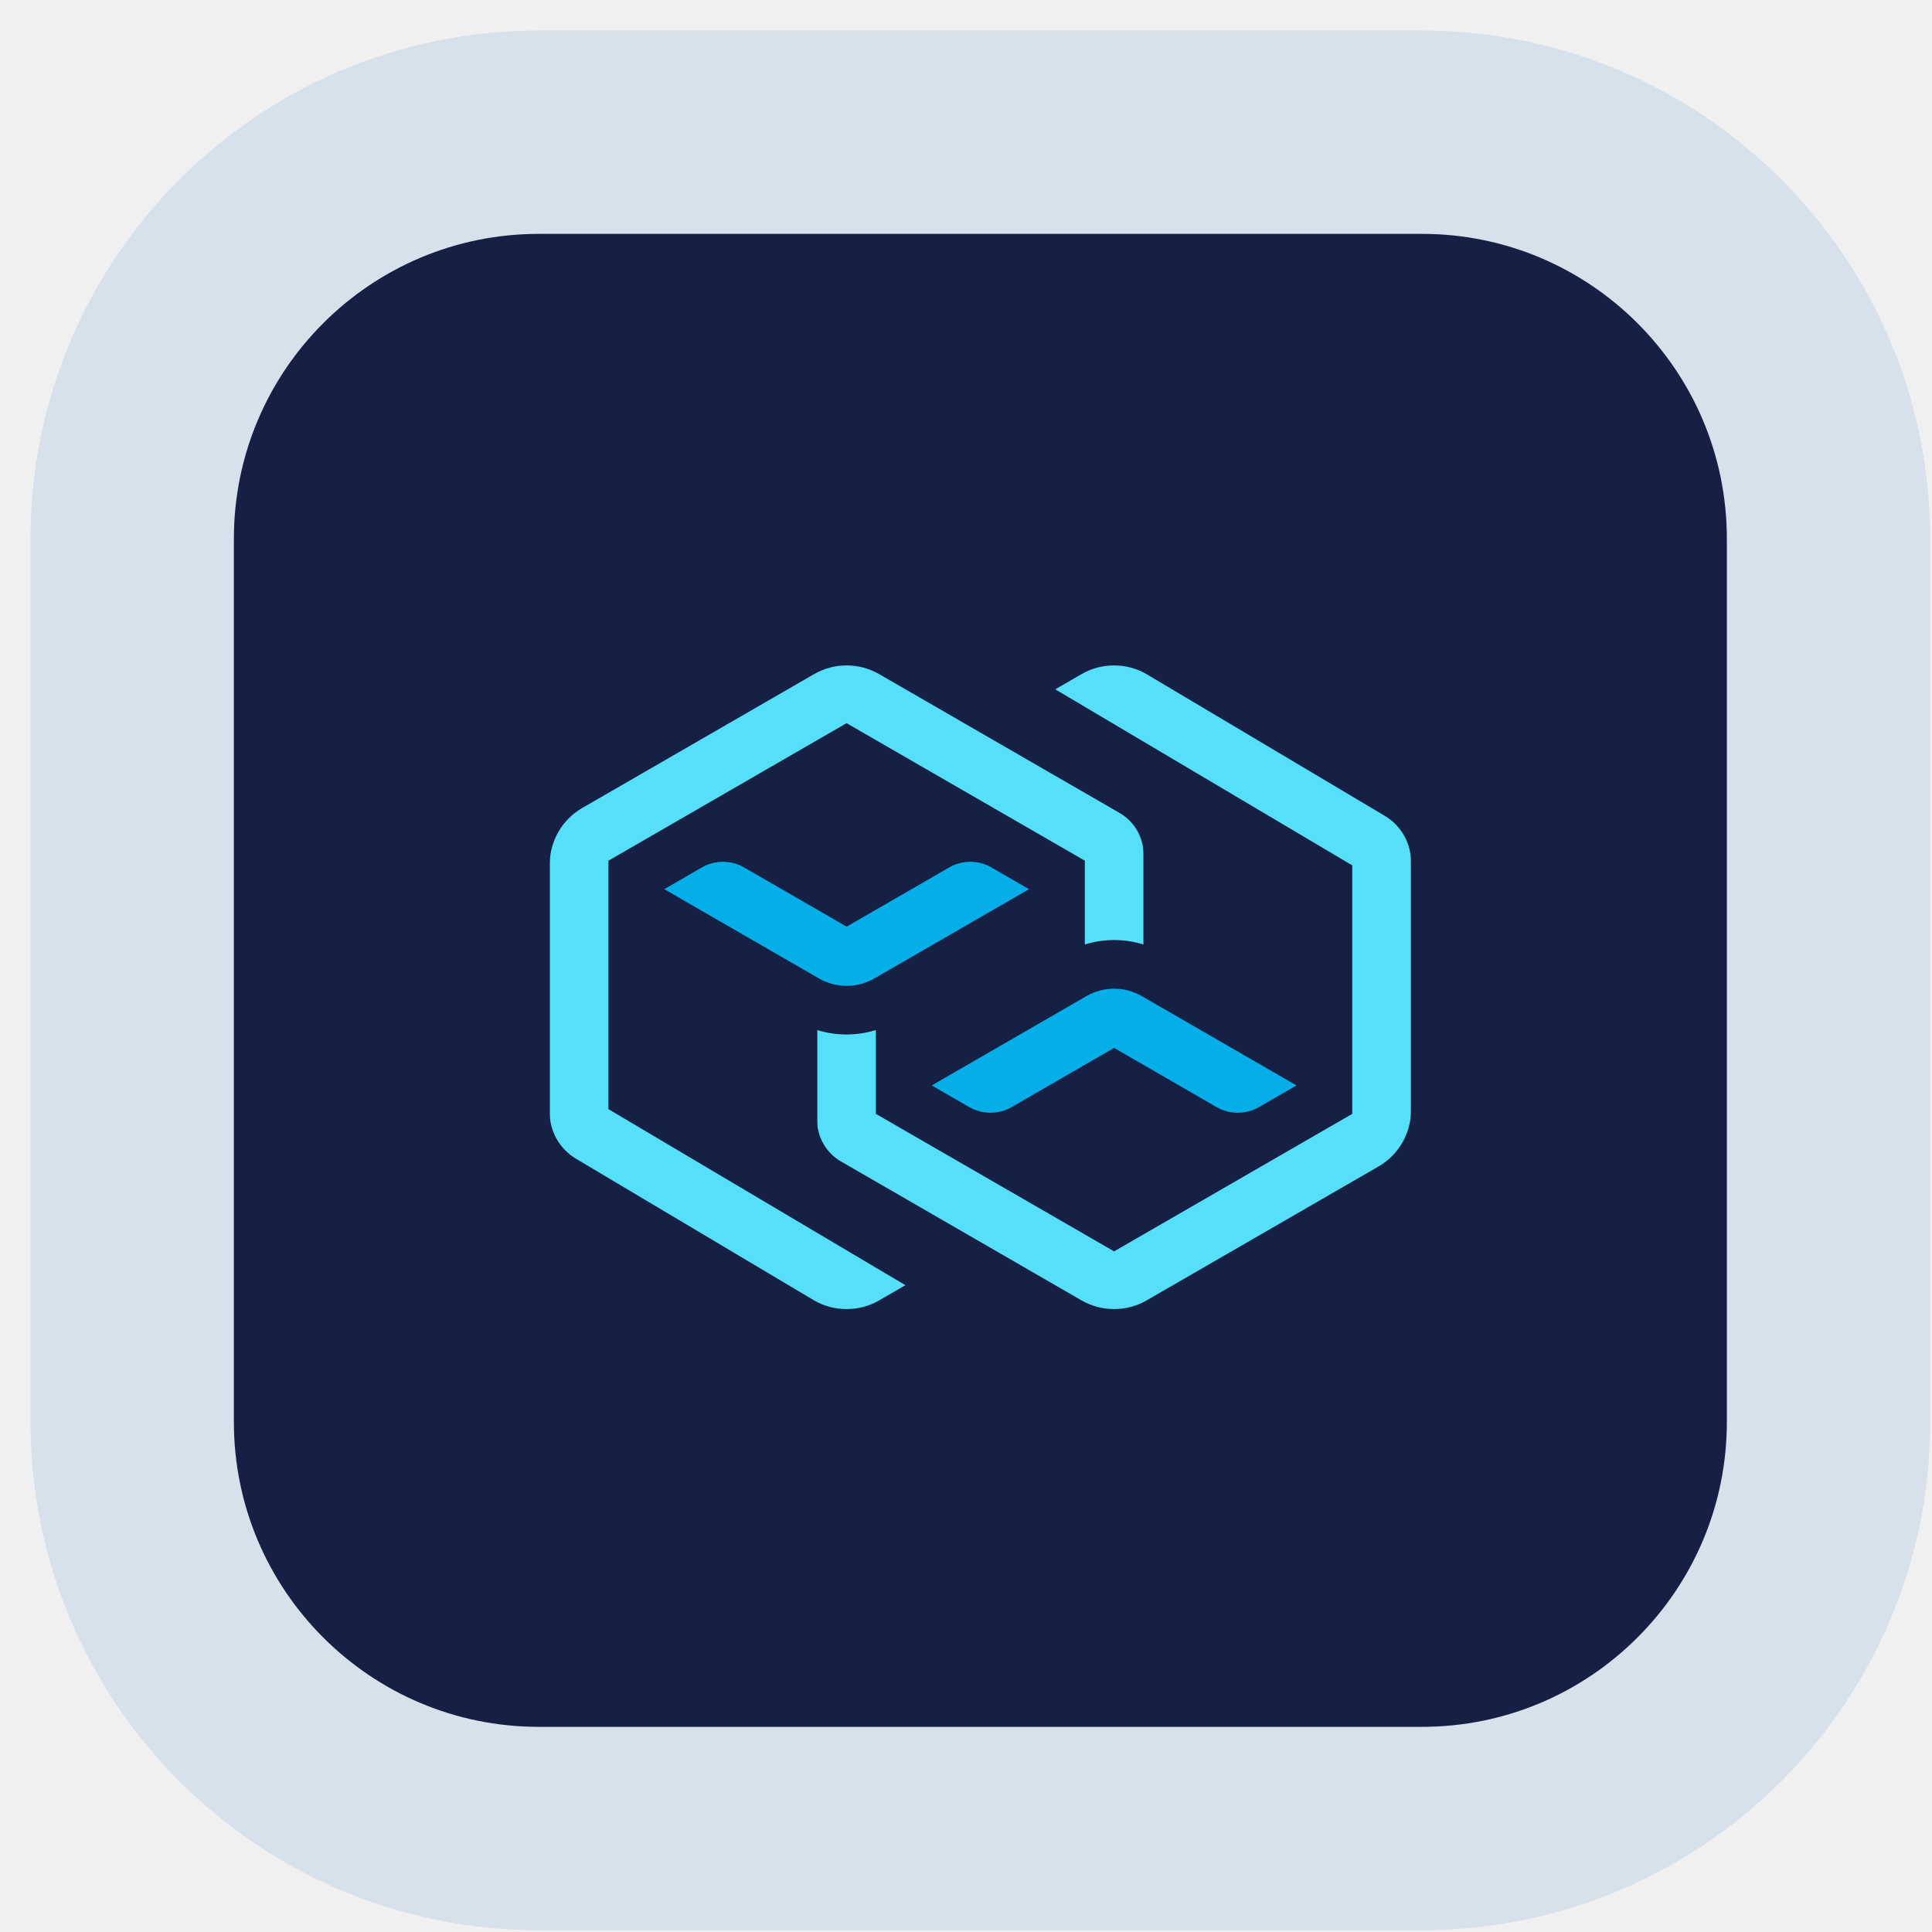
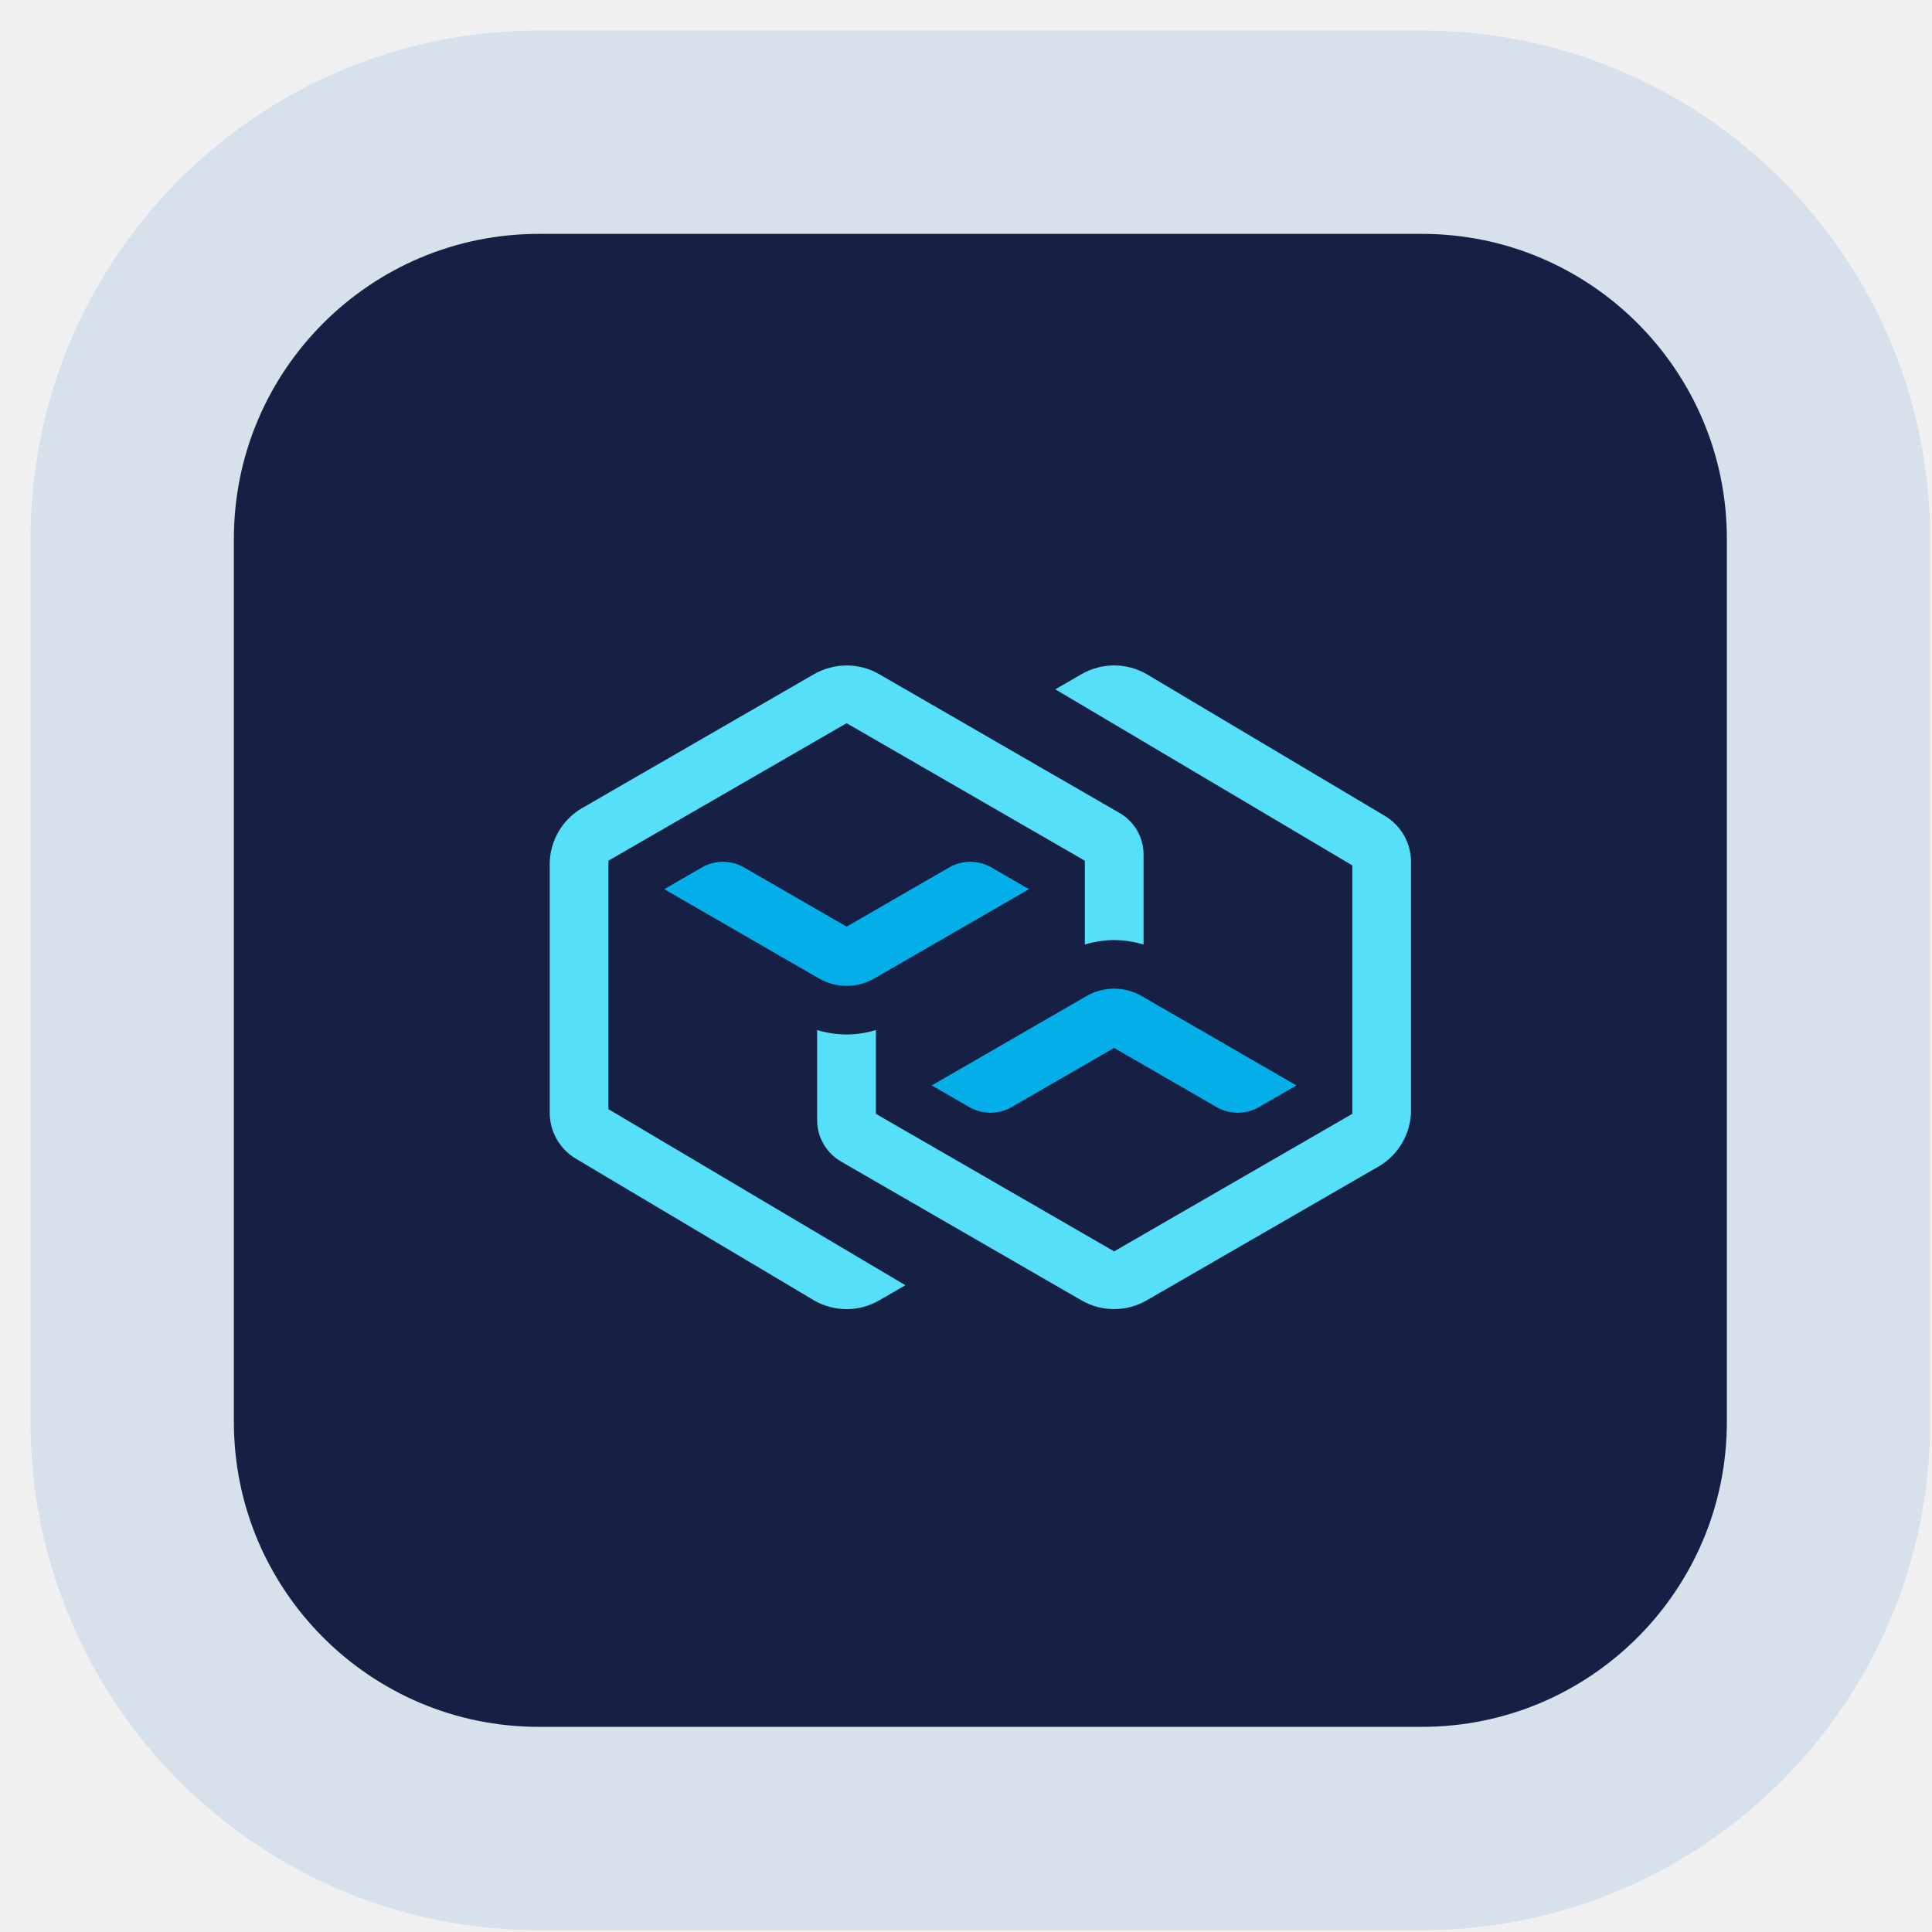
- <svg xmlns="http://www.w3.org/2000/svg" xmlns:xlink="http://www.w3.org/1999/xlink" width="38" height="38" viewBox="0 0 38 38">
-   <defs>
-     <path id="dz8ugsm9ra" d="M0 0h11.68v12.66H0z" />
-     <path id="gwiunpep6c" d="M0 0h11.68v12.66H0z" />
-   </defs>
-   <g fill="none" fill-rule="evenodd">
-     <rect stroke="#D7E1EC" stroke-width="4" fill="#162044" x="2.6" y="2.6" width="33.365" height="33.365" rx="8" />
-     <path d="m19.895 21.776 2.018-1.165 2.017 1.165a.833.833 0 0 0 .83 0l.74-.427-3.045-1.758a1.087 1.087 0 0 0-1.084 0l-3.045 1.758.74.427a.834.834 0 0 0 .829 0M18.67 17.061l-2.018 1.165-2.018-1.165a.832.832 0 0 0-.829 0l-.74.428 3.045 1.757c.335.193.75.193 1.084 0l3.045-1.757-.74-.428a.832.832 0 0 0-.83 0" fill="#04AEE8" />
-     <g transform="translate(16.072 13.088)">
-       <mask id="tx3pnduqzb" fill="#fff">
-         <use xlink:href="#dz8ugsm9ra" />
-       </mask>
-       <path d="M11.167 2.96 6.477.17a1.279 1.279 0 0 0-1.275 0l-.518.3 5.841 3.463V8.82l-.032.019-4.653 2.686-.032-.019L1.155 8.82V7.172a1.96 1.96 0 0 1-1.155 0v1.773c0 .334.18.645.47.812l4.732 2.733c.395.227.883.227 1.277 0l4.563-2.635c.394-.227.639-.651.639-1.105V3.862c0-.368-.197-.714-.514-.902" fill="#56DFF9" mask="url(#tx3pnduqzb)" />
-     </g>
-     <g transform="translate(10.812 13.088)">
-       <mask id="uli5sij3kd" fill="#fff">
-         <use xlink:href="#gwiunpep6c" />
-       </mask>
-       <path d="m1.155 3.84.032-.018L5.84 1.135l.032.02 4.653 2.685v1.648a1.958 1.958 0 0 1 1.155.001V3.716a.942.942 0 0 0-.469-.813L6.478.17a1.28 1.28 0 0 0-1.276 0L.638 2.805A1.28 1.28 0 0 0 0 3.911v4.887c0 .369.197.714.514.903l4.689 2.79c.393.226.882.226 1.275-.001l.518-.3-5.841-3.463V3.84z" fill="#56DFF9" mask="url(#uli5sij3kd)" />
+ <svg xmlns="http://www.w3.org/2000/svg" width="38px" height="38px" viewBox="0 0 38 38" version="1.1">
+   <g id="slice" stroke="none" stroke-width="1" fill="none" fill-rule="evenodd">
+     <g id="出圖整理1128" transform="translate(-1018, -266)">
+       <g id="pic/qrcode" transform="translate(1018, 266)">
+         <rect id="Rectangle" stroke="#D7E1EC" stroke-width="4" fill="#162044" x="2.6" y="2.6" width="33.365" height="33.365" rx="8" />
+         <path d="M19.895,21.776 L21.913,20.611 L23.93,21.776 C24.187,21.923 24.504,21.923 24.76,21.776 L25.499,21.349 L22.455,19.591 C22.121,19.398 21.705,19.397 21.371,19.591 L18.326,21.349 L19.066,21.776 C19.322,21.923 19.639,21.923 19.895,21.776" id="Fill-1" fill="#04AEE8" />
+         <path d="M18.669,17.061 L16.652,18.226 L14.634,17.061 C14.378,16.914 14.061,16.914 13.805,17.061 L13.065,17.489 L16.11,19.246 C16.445,19.439 16.86,19.439 17.194,19.246 L20.239,17.489 L19.499,17.061 C19.242,16.914 18.925,16.914 18.669,17.061" id="Fill-3" fill="#04AEE8" />
+         <path d="M27.239,16.048 L22.55,13.258 C22.157,13.031 21.669,13.032 21.274,13.259 L20.757,13.558 L26.598,17.021 L26.598,21.908 L26.565,21.927 L21.913,24.613 L21.881,24.594 L17.228,21.908 L17.228,20.26 C16.839,20.376 16.46,20.376 16.072,20.26 L16.072,22.033 C16.072,22.367 16.252,22.678 16.542,22.846 L21.274,25.578 C21.669,25.805 22.157,25.805 22.551,25.578 L27.114,22.944 C27.508,22.716 27.753,22.292 27.753,21.838 L27.753,16.951 C27.753,16.582 27.556,16.236 27.239,16.048" id="Fill-5" fill="#56DFF9" />
+         <path d="M11.967,16.929 L11.999,16.91 L16.652,14.224 L16.684,14.243 L21.337,16.929 L21.337,18.577 C21.725,18.461 22.104,18.461 22.492,18.578 L22.492,16.804 C22.492,16.47 22.312,16.159 22.023,15.992 L17.29,13.259 C17.097,13.148 16.876,13.089 16.652,13.089 C16.428,13.089 16.207,13.148 16.013,13.259 L11.45,15.894 C11.056,16.121 10.812,16.545 10.812,16.999 L10.812,21.886 C10.812,22.255 11.008,22.601 11.325,22.789 L16.015,25.579 C16.408,25.806 16.896,25.806 17.29,25.578 L17.808,25.279 L11.967,21.816 L11.967,16.929 Z" id="Fill-8" fill="#56DFF9" />
+       </g>
    </g>
  </g>
</svg>
